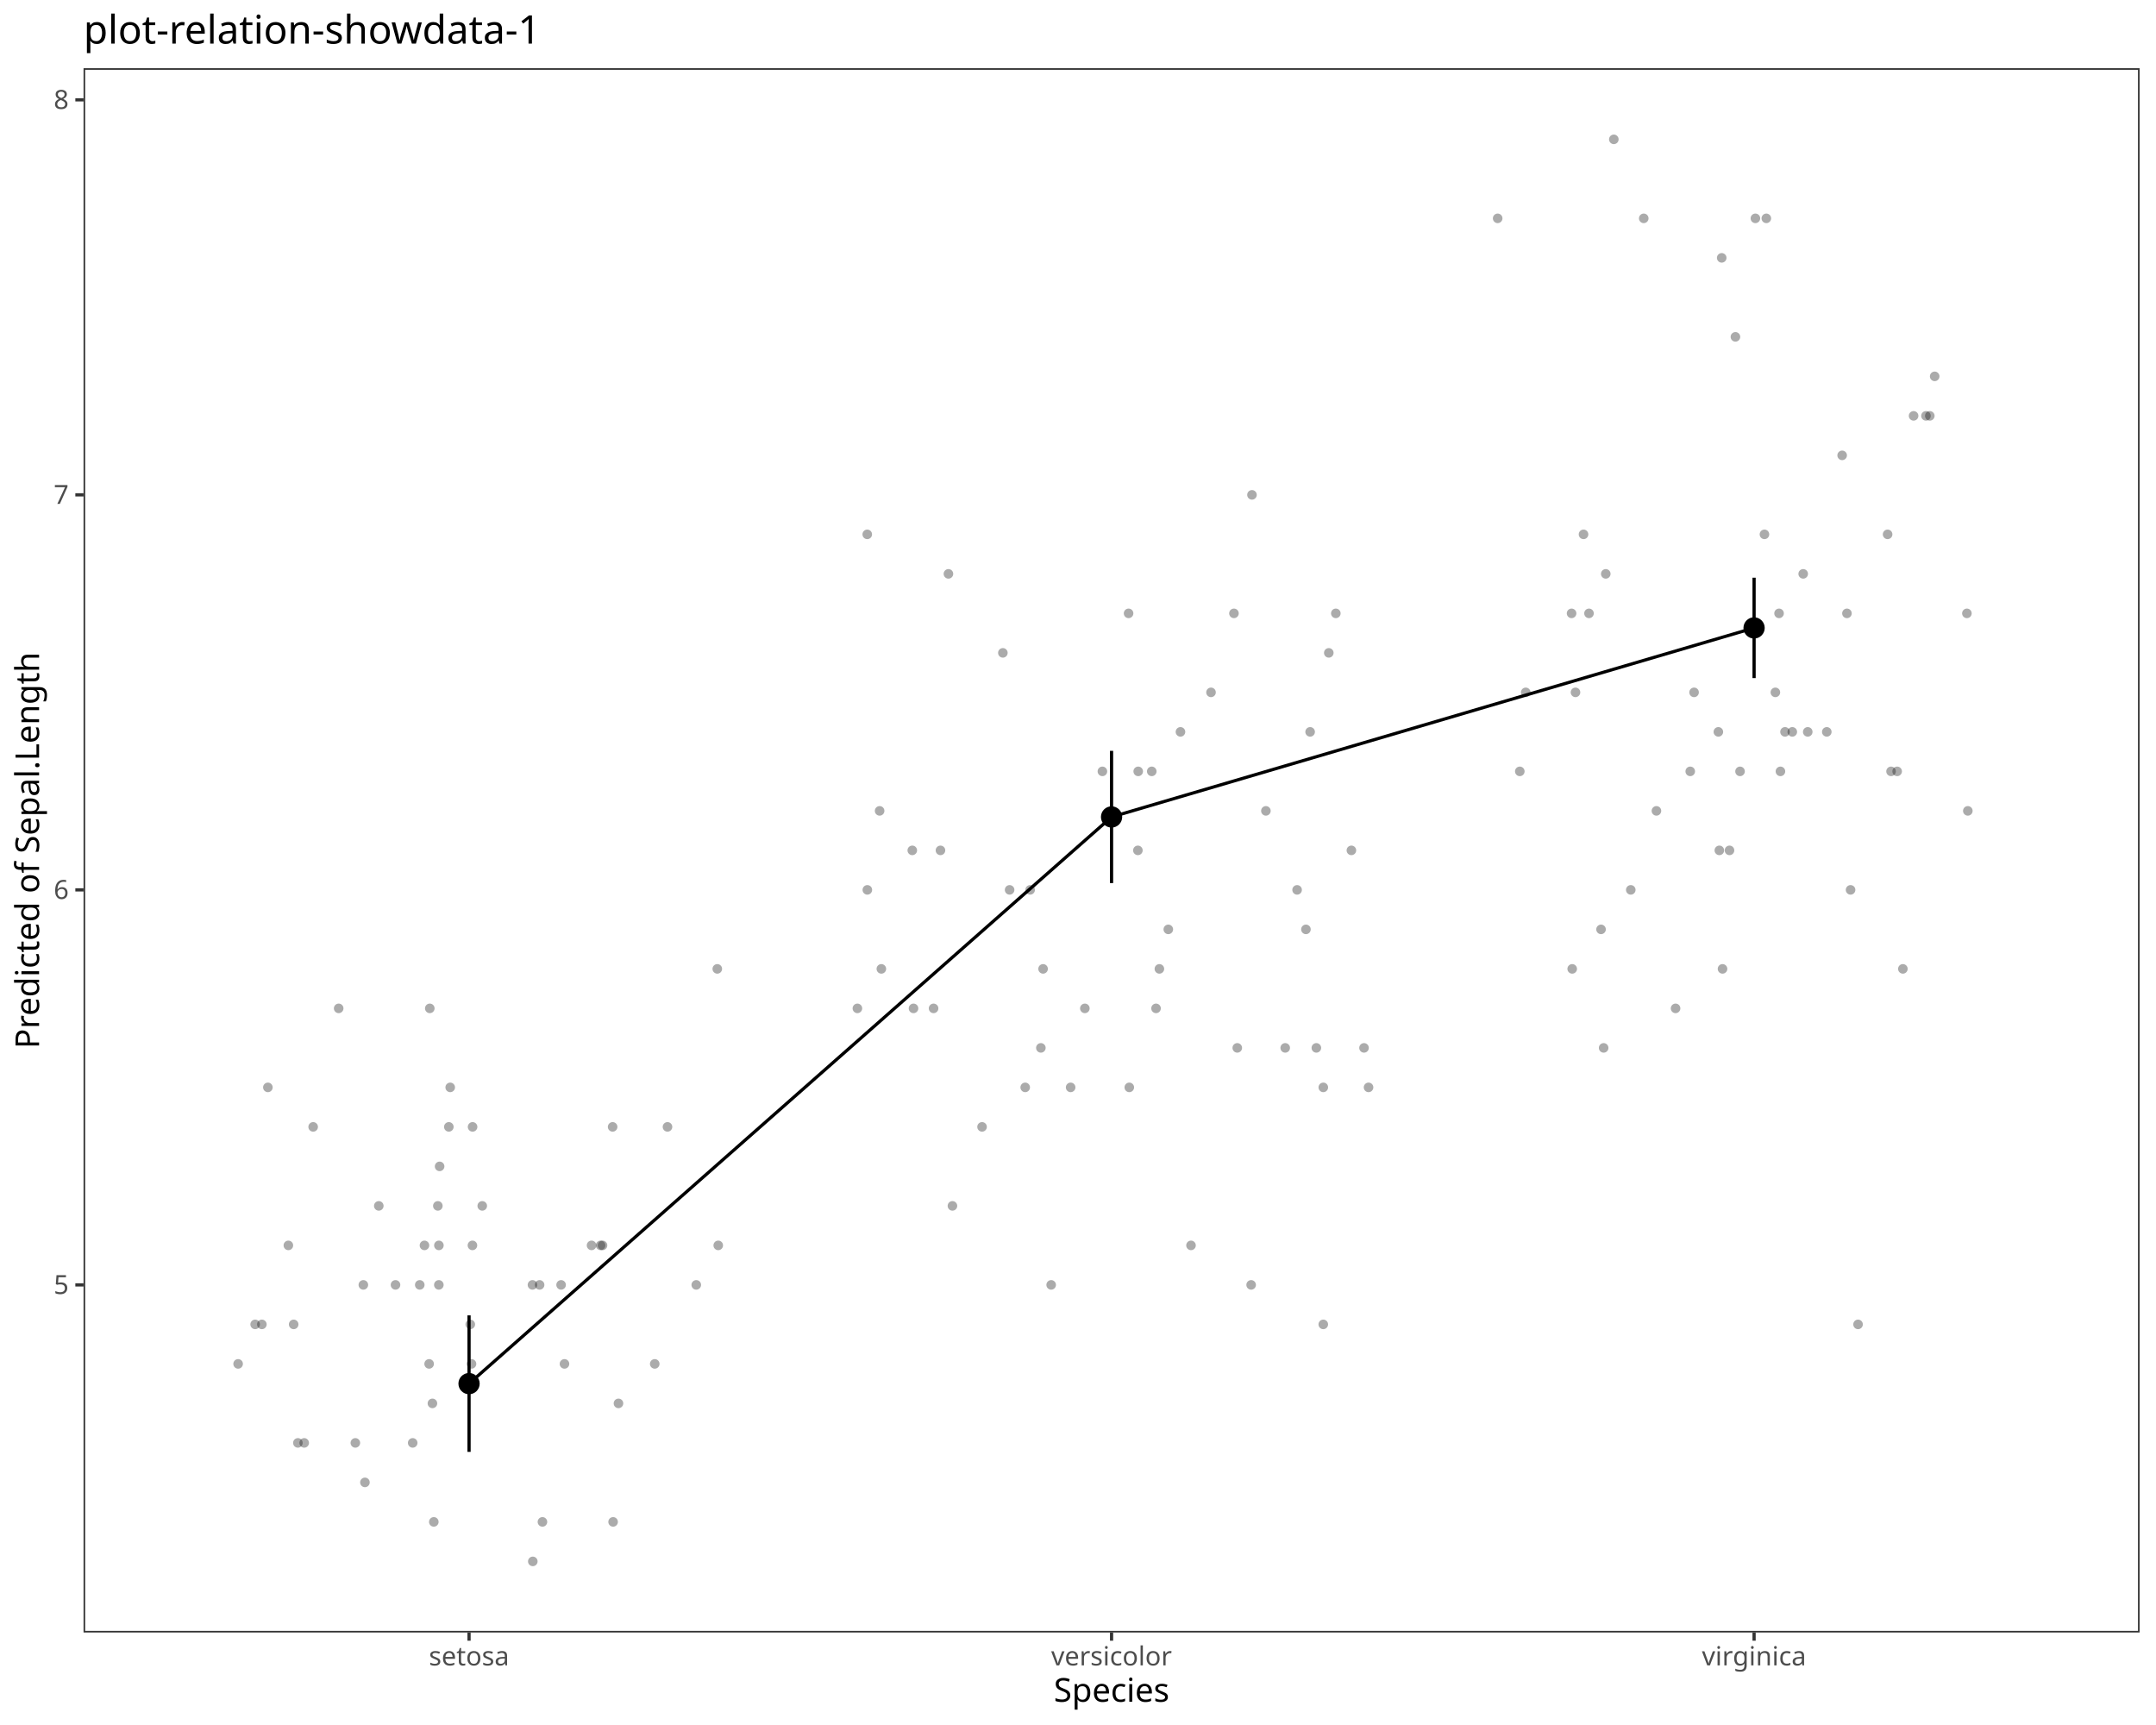
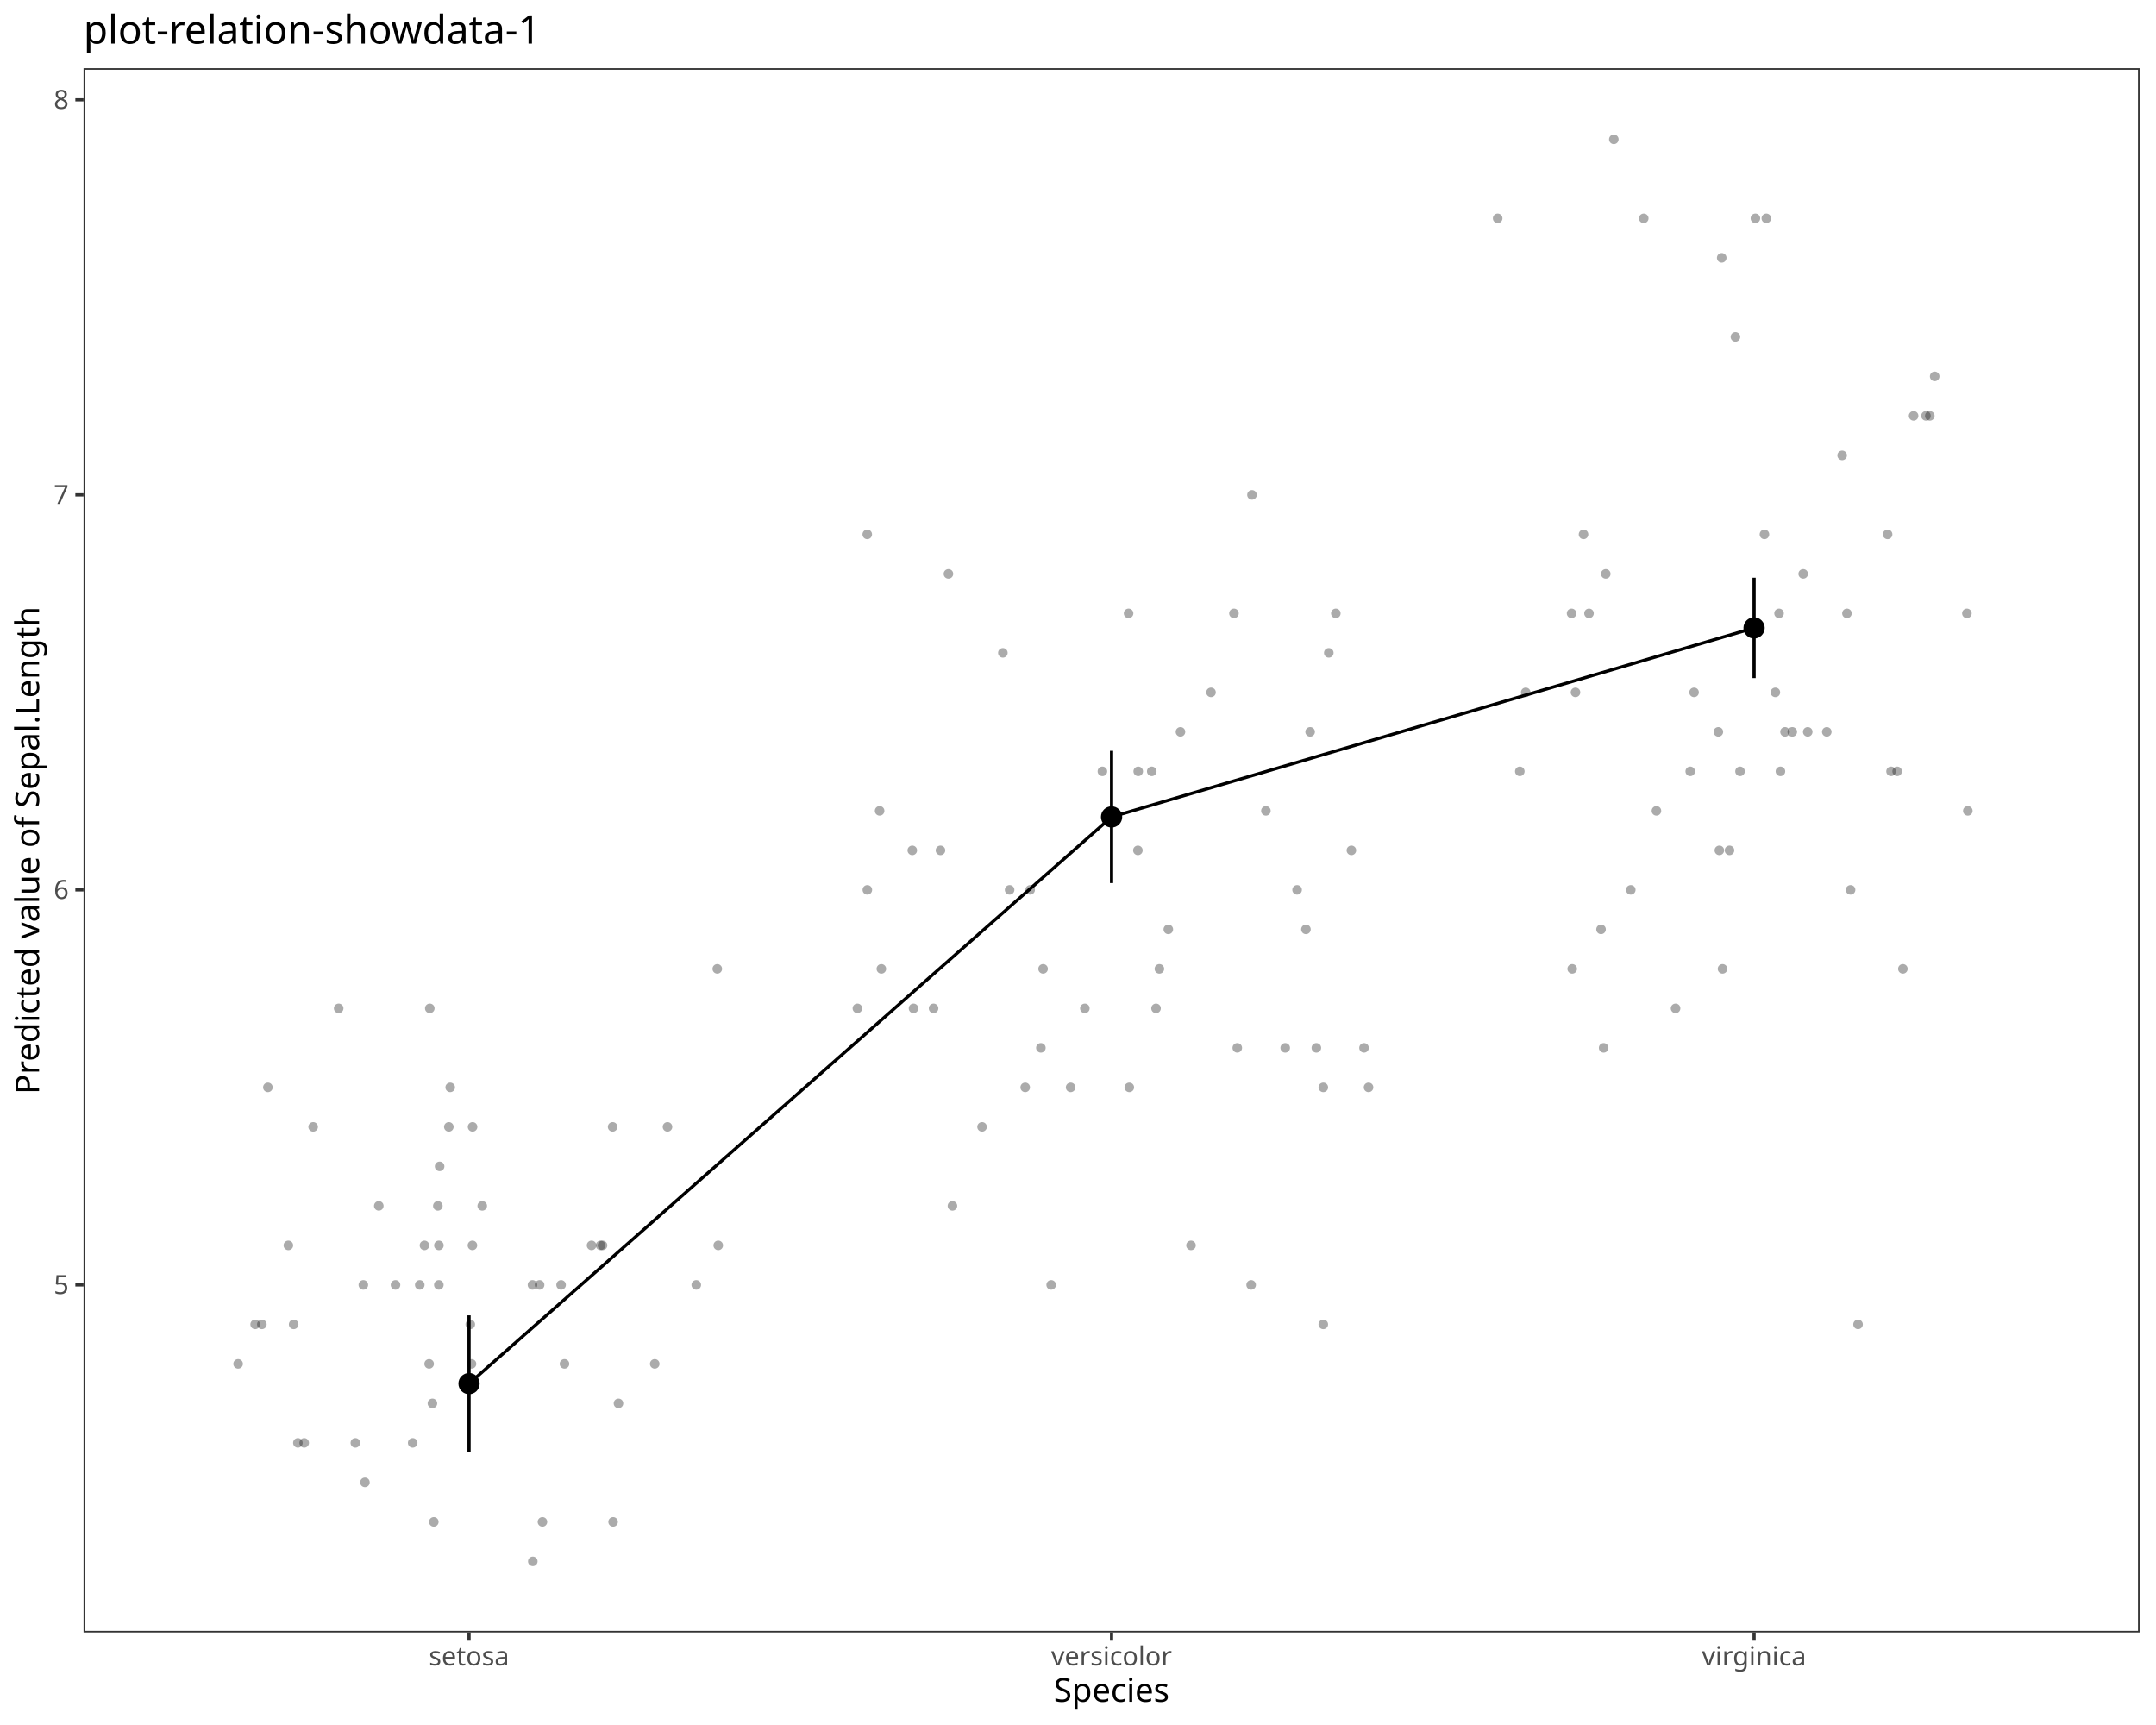
<svg xmlns="http://www.w3.org/2000/svg" class="svglite" data-engine-version="2.0" width="720.00pt" height="576.00pt" viewBox="0 0 720.00 576.00">
  <defs>
    <style type="text/css">
    .svglite line, .svglite polyline, .svglite polygon, .svglite path, .svglite rect, .svglite circle {
      fill: none;
      stroke: #000000;
      stroke-linecap: round;
      stroke-linejoin: round;
      stroke-miterlimit: 10.00;
    }
  </style>
  </defs>
  <rect width="100%" height="100%" style="stroke: none; fill: #FFFFFF;" />
  <defs>
    <clipPath id="cpMC4wMHw3MjAuMDB8MC4wMHw1NzYuMDA=">
      <rect x="0.00" y="0.00" width="720.00" height="576.00" />
    </clipPath>
  </defs>
  <g clip-path="url(#cpMC4wMHw3MjAuMDB8MC4wMHw1NzYuMDA=)">
    <rect x="-0" y="0.00" width="720.00" height="576.00" style="stroke-width: 1.07; stroke: #FFFFFF; fill: #FFFFFF;" />
  </g>
  <defs>
    <clipPath id="cpMjcuOTB8NzE0LjUyfDIyLjc4fDU0NS4xMQ==">
      <rect x="27.90" y="22.78" width="686.62" height="522.33" />
    </clipPath>
  </defs>
  <g clip-path="url(#cpMjcuOTB8NzE0LjUyfDIyLjc4fDU0NS4xMQ==)">
    <rect x="27.90" y="22.78" width="686.62" height="522.33" style="stroke-width: 1.07; stroke: none; fill: #FFFFFF;" />
    <circle cx="146.57" cy="415.85" r="1.60" style="stroke-width: 0.00; stroke: none; fill: #000000; fill-opacity: 0.33;" />
    <circle cx="157.05" cy="442.23" r="1.60" style="stroke-width: 0.00; stroke: none; fill: #000000; fill-opacity: 0.33;" />
    <circle cx="206.54" cy="468.61" r="1.60" style="stroke-width: 0.00; stroke: none; fill: #000000; fill-opacity: 0.33;" />
    <circle cx="99.48" cy="481.80" r="1.60" style="stroke-width: 0.00; stroke: none; fill: #000000; fill-opacity: 0.33;" />
    <circle cx="187.38" cy="429.04" r="1.60" style="stroke-width: 0.00; stroke: none; fill: #000000; fill-opacity: 0.33;" />
    <circle cx="157.82" cy="376.28" r="1.60" style="stroke-width: 0.00; stroke: none; fill: #000000; fill-opacity: 0.33;" />
    <circle cx="137.82" cy="481.80" r="1.60" style="stroke-width: 0.00; stroke: none; fill: #000000; fill-opacity: 0.33;" />
    <circle cx="180.20" cy="429.04" r="1.60" style="stroke-width: 0.00; stroke: none; fill: #000000; fill-opacity: 0.33;" />
    <circle cx="181.15" cy="508.18" r="1.60" style="stroke-width: 0.00; stroke: none; fill: #000000; fill-opacity: 0.33;" />
    <circle cx="85.21" cy="442.23" r="1.60" style="stroke-width: 0.00; stroke: none; fill: #000000; fill-opacity: 0.33;" />
    <circle cx="204.59" cy="376.28" r="1.60" style="stroke-width: 0.00; stroke: none; fill: #000000; fill-opacity: 0.33;" />
    <circle cx="79.52" cy="455.42" r="1.60" style="stroke-width: 0.00; stroke: none; fill: #000000; fill-opacity: 0.33;" />
    <circle cx="218.65" cy="455.42" r="1.60" style="stroke-width: 0.00; stroke: none; fill: #000000; fill-opacity: 0.33;" />
    <circle cx="177.93" cy="521.37" r="1.60" style="stroke-width: 0.00; stroke: none; fill: #000000; fill-opacity: 0.33;" />
    <circle cx="239.54" cy="323.52" r="1.60" style="stroke-width: 0.00; stroke: none; fill: #000000; fill-opacity: 0.33;" />
    <circle cx="113.10" cy="336.71" r="1.60" style="stroke-width: 0.00; stroke: none; fill: #000000; fill-opacity: 0.33;" />
    <circle cx="222.91" cy="376.28" r="1.60" style="stroke-width: 0.00; stroke: none; fill: #000000; fill-opacity: 0.33;" />
    <circle cx="157.77" cy="415.85" r="1.60" style="stroke-width: 0.00; stroke: none; fill: #000000; fill-opacity: 0.33;" />
    <circle cx="143.53" cy="336.71" r="1.60" style="stroke-width: 0.00; stroke: none; fill: #000000; fill-opacity: 0.33;" />
    <circle cx="197.55" cy="415.85" r="1.60" style="stroke-width: 0.00; stroke: none; fill: #000000; fill-opacity: 0.33;" />
    <circle cx="149.89" cy="376.28" r="1.60" style="stroke-width: 0.00; stroke: none; fill: #000000; fill-opacity: 0.33;" />
    <circle cx="201.22" cy="415.85" r="1.60" style="stroke-width: 0.00; stroke: none; fill: #000000; fill-opacity: 0.33;" />
    <circle cx="101.59" cy="481.80" r="1.60" style="stroke-width: 0.00; stroke: none; fill: #000000; fill-opacity: 0.33;" />
    <circle cx="239.86" cy="415.85" r="1.60" style="stroke-width: 0.00; stroke: none; fill: #000000; fill-opacity: 0.33;" />
    <circle cx="143.31" cy="455.42" r="1.60" style="stroke-width: 0.00; stroke: none; fill: #000000; fill-opacity: 0.33;" />
    <circle cx="232.52" cy="429.04" r="1.60" style="stroke-width: 0.00; stroke: none; fill: #000000; fill-opacity: 0.33;" />
    <circle cx="146.55" cy="429.04" r="1.60" style="stroke-width: 0.00; stroke: none; fill: #000000; fill-opacity: 0.33;" />
    <circle cx="146.22" cy="402.66" r="1.60" style="stroke-width: 0.00; stroke: none; fill: #000000; fill-opacity: 0.33;" />
    <circle cx="126.50" cy="402.66" r="1.60" style="stroke-width: 0.00; stroke: none; fill: #000000; fill-opacity: 0.33;" />
    <circle cx="144.41" cy="468.61" r="1.60" style="stroke-width: 0.00; stroke: none; fill: #000000; fill-opacity: 0.33;" />
    <circle cx="157.46" cy="455.42" r="1.60" style="stroke-width: 0.00; stroke: none; fill: #000000; fill-opacity: 0.33;" />
    <circle cx="104.58" cy="376.28" r="1.60" style="stroke-width: 0.00; stroke: none; fill: #000000; fill-opacity: 0.33;" />
    <circle cx="161.05" cy="402.66" r="1.60" style="stroke-width: 0.00; stroke: none; fill: #000000; fill-opacity: 0.33;" />
    <circle cx="89.46" cy="363.09" r="1.60" style="stroke-width: 0.00; stroke: none; fill: #000000; fill-opacity: 0.33;" />
    <circle cx="98.07" cy="442.23" r="1.60" style="stroke-width: 0.00; stroke: none; fill: #000000; fill-opacity: 0.33;" />
    <circle cx="121.34" cy="429.04" r="1.60" style="stroke-width: 0.00; stroke: none; fill: #000000; fill-opacity: 0.33;" />
    <circle cx="150.35" cy="363.09" r="1.60" style="stroke-width: 0.00; stroke: none; fill: #000000; fill-opacity: 0.33;" />
    <circle cx="87.45" cy="442.23" r="1.60" style="stroke-width: 0.00; stroke: none; fill: #000000; fill-opacity: 0.33;" />
    <circle cx="144.87" cy="508.18" r="1.60" style="stroke-width: 0.00; stroke: none; fill: #000000; fill-opacity: 0.33;" />
    <circle cx="141.75" cy="415.85" r="1.60" style="stroke-width: 0.00; stroke: none; fill: #000000; fill-opacity: 0.33;" />
    <circle cx="140.18" cy="429.04" r="1.60" style="stroke-width: 0.00; stroke: none; fill: #000000; fill-opacity: 0.33;" />
    <circle cx="121.87" cy="494.99" r="1.60" style="stroke-width: 0.00; stroke: none; fill: #000000; fill-opacity: 0.33;" />
    <circle cx="204.75" cy="508.18" r="1.60" style="stroke-width: 0.00; stroke: none; fill: #000000; fill-opacity: 0.33;" />
    <circle cx="132.08" cy="429.04" r="1.60" style="stroke-width: 0.00; stroke: none; fill: #000000; fill-opacity: 0.33;" />
    <circle cx="200.57" cy="415.85" r="1.60" style="stroke-width: 0.00; stroke: none; fill: #000000; fill-opacity: 0.33;" />
    <circle cx="188.51" cy="455.42" r="1.60" style="stroke-width: 0.00; stroke: none; fill: #000000; fill-opacity: 0.33;" />
    <circle cx="96.30" cy="415.85" r="1.60" style="stroke-width: 0.00; stroke: none; fill: #000000; fill-opacity: 0.33;" />
    <circle cx="118.67" cy="481.80" r="1.60" style="stroke-width: 0.00; stroke: none; fill: #000000; fill-opacity: 0.33;" />
    <circle cx="146.81" cy="389.47" r="1.60" style="stroke-width: 0.00; stroke: none; fill: #000000; fill-opacity: 0.33;" />
    <circle cx="177.82" cy="429.04" r="1.60" style="stroke-width: 0.00; stroke: none; fill: #000000; fill-opacity: 0.33;" />
    <circle cx="418.10" cy="165.24" r="1.60" style="stroke-width: 0.00; stroke: none; fill: #000000; fill-opacity: 0.33;" />
    <circle cx="437.52" cy="244.38" r="1.60" style="stroke-width: 0.00; stroke: none; fill: #000000; fill-opacity: 0.33;" />
    <circle cx="289.62" cy="178.43" r="1.60" style="stroke-width: 0.00; stroke: none; fill: #000000; fill-opacity: 0.33;" />
    <circle cx="441.92" cy="363.09" r="1.60" style="stroke-width: 0.00; stroke: none; fill: #000000; fill-opacity: 0.33;" />
    <circle cx="404.42" cy="231.19" r="1.60" style="stroke-width: 0.00; stroke: none; fill: #000000; fill-opacity: 0.33;" />
    <circle cx="362.29" cy="336.71" r="1.60" style="stroke-width: 0.00; stroke: none; fill: #000000; fill-opacity: 0.33;" />
    <circle cx="368.15" cy="257.57" r="1.60" style="stroke-width: 0.00; stroke: none; fill: #000000; fill-opacity: 0.33;" />
    <circle cx="441.91" cy="442.23" r="1.60" style="stroke-width: 0.00; stroke: none; fill: #000000; fill-opacity: 0.33;" />
    <circle cx="443.75" cy="218.00" r="1.60" style="stroke-width: 0.00; stroke: none; fill: #000000; fill-opacity: 0.33;" />
    <circle cx="318.07" cy="402.66" r="1.60" style="stroke-width: 0.00; stroke: none; fill: #000000; fill-opacity: 0.33;" />
    <circle cx="351.04" cy="429.04" r="1.60" style="stroke-width: 0.00; stroke: none; fill: #000000; fill-opacity: 0.33;" />
    <circle cx="390.16" cy="310.33" r="1.60" style="stroke-width: 0.00; stroke: none; fill: #000000; fill-opacity: 0.33;" />
    <circle cx="289.65" cy="297.14" r="1.60" style="stroke-width: 0.00; stroke: none; fill: #000000; fill-opacity: 0.33;" />
    <circle cx="380.00" cy="283.95" r="1.60" style="stroke-width: 0.00; stroke: none; fill: #000000; fill-opacity: 0.33;" />
    <circle cx="347.60" cy="349.90" r="1.60" style="stroke-width: 0.00; stroke: none; fill: #000000; fill-opacity: 0.33;" />
    <circle cx="412.08" cy="204.81" r="1.60" style="stroke-width: 0.00; stroke: none; fill: #000000; fill-opacity: 0.33;" />
    <circle cx="429.20" cy="349.90" r="1.60" style="stroke-width: 0.00; stroke: none; fill: #000000; fill-opacity: 0.33;" />
    <circle cx="294.33" cy="323.52" r="1.60" style="stroke-width: 0.00; stroke: none; fill: #000000; fill-opacity: 0.33;" />
    <circle cx="422.75" cy="270.76" r="1.60" style="stroke-width: 0.00; stroke: none; fill: #000000; fill-opacity: 0.33;" />
    <circle cx="439.60" cy="349.90" r="1.60" style="stroke-width: 0.00; stroke: none; fill: #000000; fill-opacity: 0.33;" />
    <circle cx="436.12" cy="310.33" r="1.60" style="stroke-width: 0.00; stroke: none; fill: #000000; fill-opacity: 0.33;" />
    <circle cx="314.07" cy="283.95" r="1.60" style="stroke-width: 0.00; stroke: none; fill: #000000; fill-opacity: 0.33;" />
    <circle cx="384.63" cy="257.57" r="1.60" style="stroke-width: 0.00; stroke: none; fill: #000000; fill-opacity: 0.33;" />
    <circle cx="451.30" cy="283.95" r="1.60" style="stroke-width: 0.00; stroke: none; fill: #000000; fill-opacity: 0.33;" />
    <circle cx="394.22" cy="244.38" r="1.60" style="stroke-width: 0.00; stroke: none; fill: #000000; fill-opacity: 0.33;" />
    <circle cx="334.91" cy="218.00" r="1.60" style="stroke-width: 0.00; stroke: none; fill: #000000; fill-opacity: 0.33;" />
    <circle cx="316.73" cy="191.62" r="1.60" style="stroke-width: 0.00; stroke: none; fill: #000000; fill-opacity: 0.33;" />
    <circle cx="446.10" cy="204.81" r="1.60" style="stroke-width: 0.00; stroke: none; fill: #000000; fill-opacity: 0.33;" />
    <circle cx="344.02" cy="297.14" r="1.60" style="stroke-width: 0.00; stroke: none; fill: #000000; fill-opacity: 0.33;" />
    <circle cx="386.06" cy="336.71" r="1.60" style="stroke-width: 0.00; stroke: none; fill: #000000; fill-opacity: 0.33;" />
    <circle cx="342.37" cy="363.09" r="1.60" style="stroke-width: 0.00; stroke: none; fill: #000000; fill-opacity: 0.33;" />
    <circle cx="357.54" cy="363.09" r="1.60" style="stroke-width: 0.00; stroke: none; fill: #000000; fill-opacity: 0.33;" />
    <circle cx="348.34" cy="323.52" r="1.60" style="stroke-width: 0.00; stroke: none; fill: #000000; fill-opacity: 0.33;" />
    <circle cx="337.16" cy="297.14" r="1.60" style="stroke-width: 0.00; stroke: none; fill: #000000; fill-opacity: 0.33;" />
    <circle cx="327.96" cy="376.28" r="1.60" style="stroke-width: 0.00; stroke: none; fill: #000000; fill-opacity: 0.33;" />
    <circle cx="433.17" cy="297.14" r="1.60" style="stroke-width: 0.00; stroke: none; fill: #000000; fill-opacity: 0.33;" />
    <circle cx="376.89" cy="204.81" r="1.60" style="stroke-width: 0.00; stroke: none; fill: #000000; fill-opacity: 0.33;" />
    <circle cx="380.11" cy="257.57" r="1.60" style="stroke-width: 0.00; stroke: none; fill: #000000; fill-opacity: 0.33;" />
    <circle cx="413.19" cy="349.90" r="1.60" style="stroke-width: 0.00; stroke: none; fill: #000000; fill-opacity: 0.33;" />
    <circle cx="457.03" cy="363.09" r="1.60" style="stroke-width: 0.00; stroke: none; fill: #000000; fill-opacity: 0.33;" />
    <circle cx="377.13" cy="363.09" r="1.60" style="stroke-width: 0.00; stroke: none; fill: #000000; fill-opacity: 0.33;" />
    <circle cx="304.66" cy="283.95" r="1.60" style="stroke-width: 0.00; stroke: none; fill: #000000; fill-opacity: 0.33;" />
    <circle cx="387.18" cy="323.52" r="1.60" style="stroke-width: 0.00; stroke: none; fill: #000000; fill-opacity: 0.33;" />
    <circle cx="417.82" cy="429.04" r="1.60" style="stroke-width: 0.00; stroke: none; fill: #000000; fill-opacity: 0.33;" />
    <circle cx="455.52" cy="349.90" r="1.60" style="stroke-width: 0.00; stroke: none; fill: #000000; fill-opacity: 0.33;" />
    <circle cx="305.07" cy="336.71" r="1.60" style="stroke-width: 0.00; stroke: none; fill: #000000; fill-opacity: 0.33;" />
    <circle cx="311.77" cy="336.71" r="1.60" style="stroke-width: 0.00; stroke: none; fill: #000000; fill-opacity: 0.33;" />
    <circle cx="293.75" cy="270.76" r="1.60" style="stroke-width: 0.00; stroke: none; fill: #000000; fill-opacity: 0.33;" />
    <circle cx="397.74" cy="415.85" r="1.60" style="stroke-width: 0.00; stroke: none; fill: #000000; fill-opacity: 0.33;" />
    <circle cx="286.33" cy="336.71" r="1.60" style="stroke-width: 0.00; stroke: none; fill: #000000; fill-opacity: 0.33;" />
    <circle cx="564.46" cy="257.57" r="1.60" style="stroke-width: 0.00; stroke: none; fill: #000000; fill-opacity: 0.33;" />
    <circle cx="525.04" cy="323.52" r="1.60" style="stroke-width: 0.00; stroke: none; fill: #000000; fill-opacity: 0.33;" />
    <circle cx="615.19" cy="152.05" r="1.60" style="stroke-width: 0.00; stroke: none; fill: #000000; fill-opacity: 0.33;" />
    <circle cx="581.09" cy="257.57" r="1.60" style="stroke-width: 0.00; stroke: none; fill: #000000; fill-opacity: 0.33;" />
    <circle cx="592.89" cy="231.19" r="1.60" style="stroke-width: 0.00; stroke: none; fill: #000000; fill-opacity: 0.33;" />
    <circle cx="574.97" cy="86.10" r="1.60" style="stroke-width: 0.00; stroke: none; fill: #000000; fill-opacity: 0.33;" />
    <circle cx="620.50" cy="442.23" r="1.60" style="stroke-width: 0.00; stroke: none; fill: #000000; fill-opacity: 0.33;" />
    <circle cx="646.09" cy="125.67" r="1.60" style="stroke-width: 0.00; stroke: none; fill: #000000; fill-opacity: 0.33;" />
    <circle cx="524.83" cy="204.81" r="1.60" style="stroke-width: 0.00; stroke: none; fill: #000000; fill-opacity: 0.33;" />
    <circle cx="643.18" cy="138.86" r="1.60" style="stroke-width: 0.00; stroke: none; fill: #000000; fill-opacity: 0.33;" />
    <circle cx="565.74" cy="231.19" r="1.60" style="stroke-width: 0.00; stroke: none; fill: #000000; fill-opacity: 0.33;" />
    <circle cx="596.11" cy="244.38" r="1.60" style="stroke-width: 0.00; stroke: none; fill: #000000; fill-opacity: 0.33;" />
    <circle cx="536.25" cy="191.62" r="1.60" style="stroke-width: 0.00; stroke: none; fill: #000000; fill-opacity: 0.33;" />
    <circle cx="559.56" cy="336.71" r="1.60" style="stroke-width: 0.00; stroke: none; fill: #000000; fill-opacity: 0.33;" />
    <circle cx="635.47" cy="323.52" r="1.60" style="stroke-width: 0.00; stroke: none; fill: #000000; fill-opacity: 0.33;" />
    <circle cx="610.06" cy="244.38" r="1.60" style="stroke-width: 0.00; stroke: none; fill: #000000; fill-opacity: 0.33;" />
    <circle cx="509.52" cy="231.19" r="1.60" style="stroke-width: 0.00; stroke: none; fill: #000000; fill-opacity: 0.33;" />
    <circle cx="500.15" cy="72.91" r="1.60" style="stroke-width: 0.00; stroke: none; fill: #000000; fill-opacity: 0.33;" />
    <circle cx="548.93" cy="72.91" r="1.60" style="stroke-width: 0.00; stroke: none; fill: #000000; fill-opacity: 0.33;" />
    <circle cx="618.00" cy="297.14" r="1.60" style="stroke-width: 0.00; stroke: none; fill: #000000; fill-opacity: 0.33;" />
    <circle cx="589.24" cy="178.43" r="1.60" style="stroke-width: 0.00; stroke: none; fill: #000000; fill-opacity: 0.33;" />
    <circle cx="535.54" cy="349.90" r="1.60" style="stroke-width: 0.00; stroke: none; fill: #000000; fill-opacity: 0.33;" />
    <circle cx="589.87" cy="72.91" r="1.60" style="stroke-width: 0.00; stroke: none; fill: #000000; fill-opacity: 0.33;" />
    <circle cx="631.52" cy="257.57" r="1.60" style="stroke-width: 0.00; stroke: none; fill: #000000; fill-opacity: 0.33;" />
    <circle cx="616.79" cy="204.81" r="1.60" style="stroke-width: 0.00; stroke: none; fill: #000000; fill-opacity: 0.33;" />
    <circle cx="639.05" cy="138.86" r="1.60" style="stroke-width: 0.00; stroke: none; fill: #000000; fill-opacity: 0.33;" />
    <circle cx="553.17" cy="270.76" r="1.60" style="stroke-width: 0.00; stroke: none; fill: #000000; fill-opacity: 0.33;" />
    <circle cx="574.18" cy="283.95" r="1.60" style="stroke-width: 0.00; stroke: none; fill: #000000; fill-opacity: 0.33;" />
    <circle cx="603.70" cy="244.38" r="1.60" style="stroke-width: 0.00; stroke: none; fill: #000000; fill-opacity: 0.33;" />
    <circle cx="644.46" cy="138.86" r="1.60" style="stroke-width: 0.00; stroke: none; fill: #000000; fill-opacity: 0.33;" />
    <circle cx="579.55" cy="112.48" r="1.60" style="stroke-width: 0.00; stroke: none; fill: #000000; fill-opacity: 0.33;" />
    <circle cx="538.94" cy="46.53" r="1.60" style="stroke-width: 0.00; stroke: none; fill: #000000; fill-opacity: 0.33;" />
    <circle cx="573.85" cy="244.38" r="1.60" style="stroke-width: 0.00; stroke: none; fill: #000000; fill-opacity: 0.33;" />
    <circle cx="507.54" cy="257.57" r="1.60" style="stroke-width: 0.00; stroke: none; fill: #000000; fill-opacity: 0.33;" />
    <circle cx="577.57" cy="283.95" r="1.60" style="stroke-width: 0.00; stroke: none; fill: #000000; fill-opacity: 0.33;" />
    <circle cx="586.22" cy="72.91" r="1.60" style="stroke-width: 0.00; stroke: none; fill: #000000; fill-opacity: 0.33;" />
    <circle cx="633.56" cy="257.57" r="1.60" style="stroke-width: 0.00; stroke: none; fill: #000000; fill-opacity: 0.33;" />
    <circle cx="598.54" cy="244.38" r="1.60" style="stroke-width: 0.00; stroke: none; fill: #000000; fill-opacity: 0.33;" />
    <circle cx="544.60" cy="297.14" r="1.60" style="stroke-width: 0.00; stroke: none; fill: #000000; fill-opacity: 0.33;" />
    <circle cx="630.37" cy="178.43" r="1.60" style="stroke-width: 0.00; stroke: none; fill: #000000; fill-opacity: 0.33;" />
    <circle cx="594.12" cy="204.81" r="1.60" style="stroke-width: 0.00; stroke: none; fill: #000000; fill-opacity: 0.33;" />
    <circle cx="528.82" cy="178.43" r="1.60" style="stroke-width: 0.00; stroke: none; fill: #000000; fill-opacity: 0.33;" />
    <circle cx="575.24" cy="323.52" r="1.60" style="stroke-width: 0.00; stroke: none; fill: #000000; fill-opacity: 0.33;" />
    <circle cx="602.18" cy="191.62" r="1.60" style="stroke-width: 0.00; stroke: none; fill: #000000; fill-opacity: 0.33;" />
    <circle cx="530.65" cy="204.81" r="1.60" style="stroke-width: 0.00; stroke: none; fill: #000000; fill-opacity: 0.33;" />
    <circle cx="656.85" cy="204.81" r="1.60" style="stroke-width: 0.00; stroke: none; fill: #000000; fill-opacity: 0.33;" />
    <circle cx="594.58" cy="257.57" r="1.60" style="stroke-width: 0.00; stroke: none; fill: #000000; fill-opacity: 0.33;" />
    <circle cx="526.14" cy="231.19" r="1.60" style="stroke-width: 0.00; stroke: none; fill: #000000; fill-opacity: 0.33;" />
    <circle cx="657.16" cy="270.76" r="1.60" style="stroke-width: 0.00; stroke: none; fill: #000000; fill-opacity: 0.33;" />
    <circle cx="534.67" cy="310.33" r="1.60" style="stroke-width: 0.00; stroke: none; fill: #000000; fill-opacity: 0.33;" />
    <polyline points="156.64,462.01 371.21,272.79 585.78,209.67 " style="stroke-width: 1.07; stroke-linecap: butt;" />
    <line x1="156.64" y1="484.80" x2="156.64" y2="439.22" style="stroke-width: 1.07; stroke-linecap: butt;" />
    <line x1="371.21" y1="294.88" x2="371.21" y2="250.71" style="stroke-width: 1.07; stroke-linecap: butt;" />
    <line x1="585.78" y1="226.43" x2="585.78" y2="192.91" style="stroke-width: 1.07; stroke-linecap: butt;" />
    <circle cx="156.64" cy="462.01" r="2.84" style="stroke-width: 1.42; fill: #000000;" />
    <circle cx="371.21" cy="272.79" r="2.84" style="stroke-width: 1.42; fill: #000000;" />
    <circle cx="585.78" cy="209.67" r="2.84" style="stroke-width: 1.42; fill: #000000;" />
    <rect x="27.90" y="22.78" width="686.62" height="522.33" style="stroke-width: 1.07; stroke: #333333;" />
  </g>
  <g clip-path="url(#cpMC4wMHw3MjAuMDB8MC4wMHw1NzYuMDA=)">
    <text x="22.97" y="432.07" text-anchor="end" style="font-size: 8.80px; fill: #4D4D4D; font-family: sans;" textLength="4.89px" lengthAdjust="spacingAndGlyphs">5</text>
    <text x="22.97" y="300.17" text-anchor="end" style="font-size: 8.80px; fill: #4D4D4D; font-family: sans;" textLength="4.89px" lengthAdjust="spacingAndGlyphs">6</text>
    <text x="22.97" y="168.26" text-anchor="end" style="font-size: 8.80px; fill: #4D4D4D; font-family: sans;" textLength="4.89px" lengthAdjust="spacingAndGlyphs">7</text>
    <text x="22.97" y="36.36" text-anchor="end" style="font-size: 8.80px; fill: #4D4D4D; font-family: sans;" textLength="4.89px" lengthAdjust="spacingAndGlyphs">8</text>
    <polyline points="25.16,429.04 27.90,429.04 " style="stroke-width: 1.07; stroke: #333333; stroke-linecap: butt;" />
    <polyline points="25.16,297.14 27.90,297.14 " style="stroke-width: 1.07; stroke: #333333; stroke-linecap: butt;" />
    <polyline points="25.16,165.24 27.90,165.24 " style="stroke-width: 1.07; stroke: #333333; stroke-linecap: butt;" />
    <polyline points="25.16,33.34 27.90,33.34 " style="stroke-width: 1.07; stroke: #333333; stroke-linecap: butt;" />
    <polyline points="156.64,547.85 156.64,545.11 " style="stroke-width: 1.07; stroke: #333333; stroke-linecap: butt;" />
    <polyline points="371.21,547.85 371.21,545.11 " style="stroke-width: 1.07; stroke: #333333; stroke-linecap: butt;" />
    <polyline points="585.78,547.85 585.78,545.11 " style="stroke-width: 1.07; stroke: #333333; stroke-linecap: butt;" />
    <text x="156.64" y="556.10" text-anchor="middle" style="font-size: 8.80px; fill: #4D4D4D; font-family: sans;" textLength="25.94px" lengthAdjust="spacingAndGlyphs">setosa</text>
    <text x="371.21" y="556.10" text-anchor="middle" style="font-size: 8.80px; fill: #4D4D4D; font-family: sans;" textLength="37.66px" lengthAdjust="spacingAndGlyphs">versicolor</text>
    <text x="585.78" y="556.10" text-anchor="middle" style="font-size: 8.80px; fill: #4D4D4D; font-family: sans;" textLength="32.28px" lengthAdjust="spacingAndGlyphs">virginica</text>
    <text x="371.21" y="568.24" text-anchor="middle" style="font-size: 11.00px; font-family: sans;" textLength="39.14px" lengthAdjust="spacingAndGlyphs">Species</text>
-     <text transform="translate(13.05,283.95) rotate(-90)" text-anchor="middle" style="font-size: 11.00px; font-family: sans;" textLength="126.60px" lengthAdjust="spacingAndGlyphs">Predicted of Sepal.Length</text>
+     <text transform="translate(13.05,283.95) rotate(-90)" text-anchor="middle" style="font-size: 11.00px; font-family: sans;" textLength="155.96px" lengthAdjust="spacingAndGlyphs">Predicted value of Sepal.Length</text>
    <text x="27.90" y="14.56" style="font-size: 13.20px; font-family: sans;" textLength="141.62px" lengthAdjust="spacingAndGlyphs">plot-relation-showdata-1</text>
  </g>
</svg>
